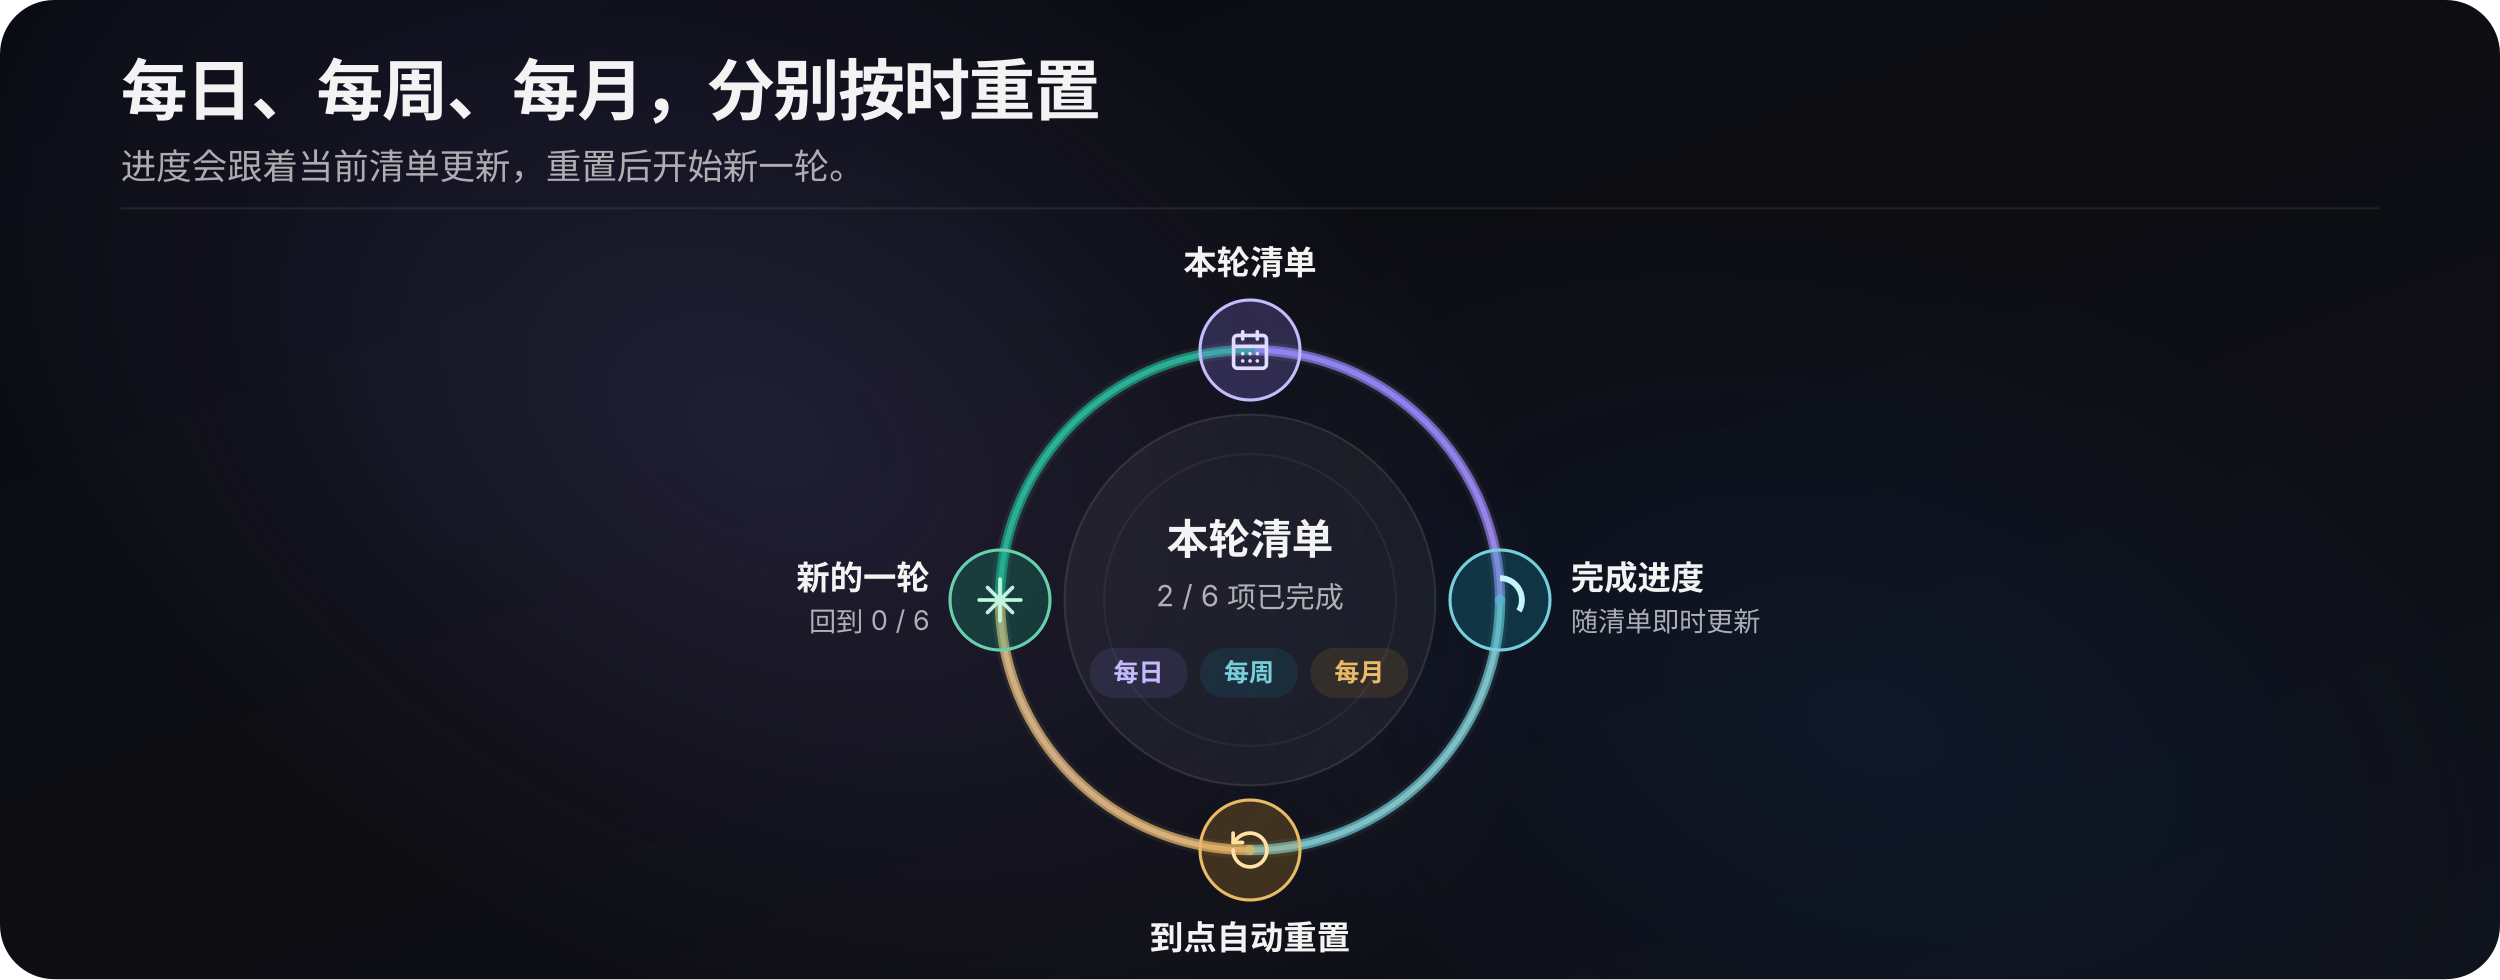
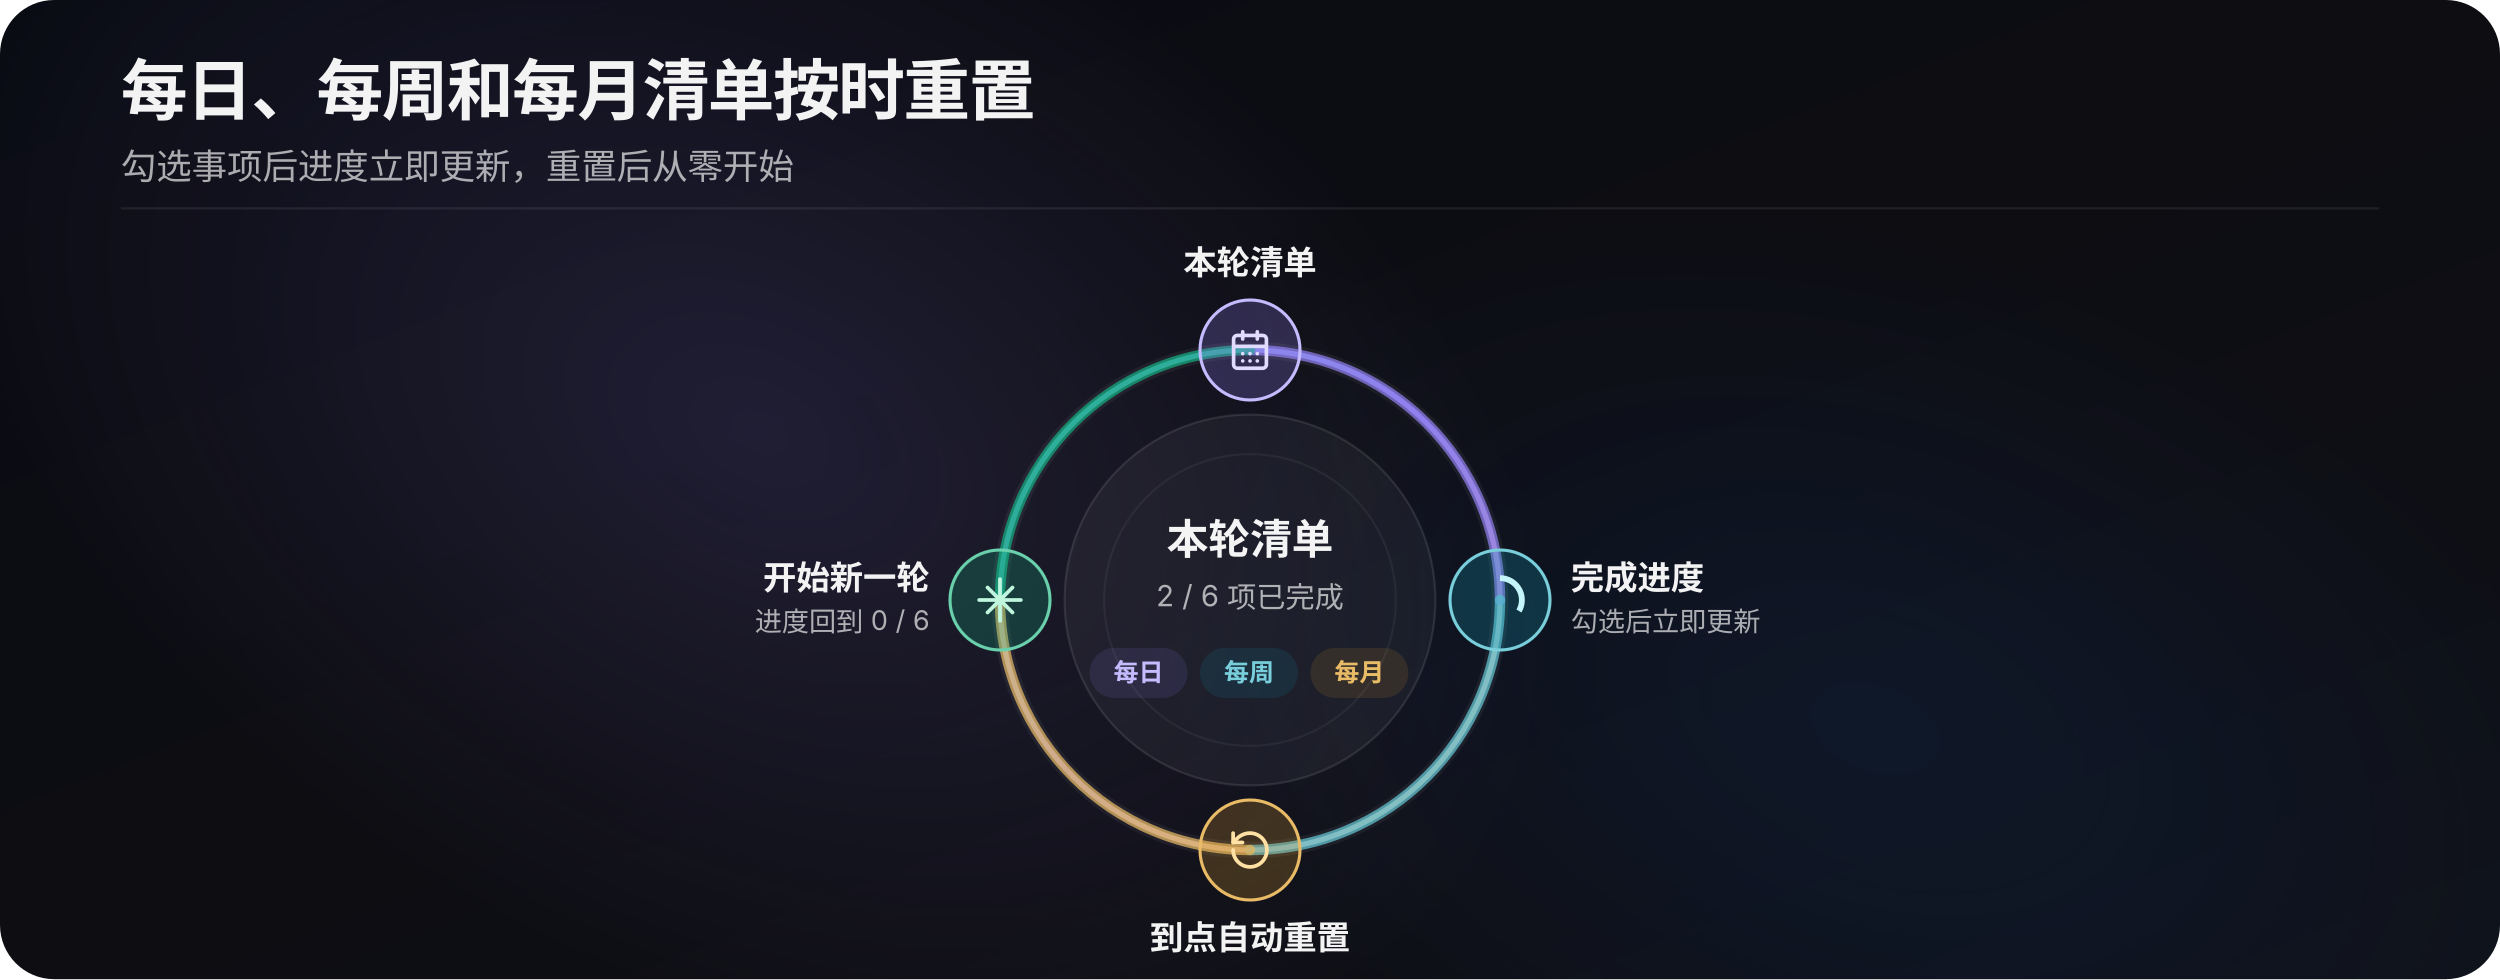
<svg xmlns="http://www.w3.org/2000/svg" width="1200" height="470" viewBox="0 0 1200 470" role="img" aria-labelledby="title desc">
  <defs>
    <linearGradient id="ring-background" x1="0" y1="0" x2="1" y2="1">
      <stop stop-color="#0a0c14" />
      <stop offset=".5" stop-color="#0d0d12" />
      <stop offset="1" stop-color="#0f1118" />
    </linearGradient>
    <radialGradient id="ring-primary" cx="0" cy="0" r="1" gradientTransform="translate(366 208) rotate(28) scale(406 268)" gradientUnits="userSpaceOnUse">
      <stop stop-color="#9080f0" stop-opacity=".15" />
      <stop offset="1" stop-color="#9080f0" stop-opacity="0" />
    </radialGradient>
    <radialGradient id="ring-blue" cx="0" cy="0" r="1" gradientTransform="translate(902 350) rotate(20) scale(376 235)" gradientUnits="userSpaceOnUse">
      <stop stop-color="#1868e0" stop-opacity=".1" />
      <stop offset="1" stop-color="#1868e0" stop-opacity="0" />
    </radialGradient>
    <linearGradient id="ring-route" x1="480" y1="168" x2="720" y2="408" gradientUnits="userSpaceOnUse">
      <stop stop-color="#65c8d6" />
      <stop offset=".48" stop-color="#9080f0" />
      <stop offset="1" stop-color="#e9bb66" />
    </linearGradient>
  </defs>
  <rect width="1200" height="470" rx="26" fill="url(#ring-background)" />
  <rect width="1200" height="470" rx="26" fill="url(#ring-primary)" />
  <rect width="1200" height="470" rx="26" fill="url(#ring-blue)" />
  <g id="heading" transform="translate(58 55)" font-family="-apple-system, BlinkMacSystemFont, 'SF Pro Text', 'Helvetica Neue', 'PingFang SC', 'Microsoft YaHei', sans-serif">
-     <text fill="#fffffff2" font-size="32" font-weight="700" letter-spacing="-.7">每日、每周、每月，分别按时重置</text>
-     <text y="31" fill="#ffffffa6" font-size="17">进度会跟着当前清单更新，重置后开始新一轮。</text>
+     <text fill="#fffffff2" font-size="32" font-weight="700" letter-spacing="-.7">每日、每周和每月清单按时重置</text>
+     <text y="31" fill="#ffffffa6" font-size="17">勾选事项后进度立即更新，重置后从零开始</text>
  </g>
  <path d="M58 100H1142" stroke="#ffffff14" />
  <g id="continuous-dial" fill="none" stroke-linecap="round" stroke-linejoin="round">
    <circle cx="600" cy="288" r="120" stroke="#ffffff0d" stroke-width="8" />
    <circle cx="600" cy="288" r="120" stroke="url(#ring-route)" stroke-width="2.5" />
    <path d="M600 168A120 120 0 0 1 720 288" stroke="#9080f0" stroke-opacity=".72" stroke-width="5" />
    <path d="M720 288A120 120 0 0 1 600 408" stroke="#65c8d6" stroke-opacity=".72" stroke-width="5" />
    <path d="M600 408A120 120 0 0 1 480 288" stroke="#e9bb66" stroke-opacity=".72" stroke-width="5" />
    <path d="M480 288A120 120 0 0 1 600 168" stroke="#14ad81" stroke-opacity=".72" stroke-width="5" />
  </g>
  <g id="dial-core" font-family="-apple-system, BlinkMacSystemFont, 'SF Pro Text', 'Helvetica Neue', 'PingFang SC', 'Microsoft YaHei', sans-serif">
    <circle cx="600" cy="288" r="89" fill="#ffffff0b" stroke="#ffffff1a" />
    <circle cx="600" cy="288" r="70" fill="none" stroke="#ffffff0d" />
    <text x="600" y="266" text-anchor="middle" fill="#fffffff2" font-size="20" font-weight="700">本轮清单</text>
    <text x="600" y="291" text-anchor="middle" fill="#ffffffa6" font-size="14">2 / 6 项已完成</text>
    <g transform="translate(523 311)" font-size="12" font-weight="600">
      <rect width="47" height="24" rx="12" fill="#9080f01f" />
      <text x="23.5" y="16" text-anchor="middle" fill="#c5bcff">每日</text>
      <rect x="53" width="47" height="24" rx="12" fill="#15a0b81f" />
      <text x="76.5" y="16" text-anchor="middle" fill="#78cedb">每周</text>
      <rect x="106" width="47" height="24" rx="12" fill="#e0a0301f" />
      <text x="129.5" y="16" text-anchor="middle" fill="#e9bb66">每月</text>
    </g>
  </g>
  <g id="stage-current" font-family="-apple-system, BlinkMacSystemFont, 'SF Pro Text', 'Helvetica Neue', 'PingFang SC', 'Microsoft YaHei', sans-serif">
    <circle cx="600" cy="168" r="24" fill="#9080f03d" stroke="#c5bcff" stroke-width="1.5" />
    <g transform="translate(589.5 157.5) scale(.875)" fill="none" stroke="#e1dcff" stroke-width="2" stroke-linecap="round" stroke-linejoin="round">
      <path d="M8 2v4M16 2v4" />
      <rect width="18" height="18" x="3" y="4" rx="2" />
      <path d="M3 10h18M8 14h.01M12 14h.01M16 14h.01M8 18h.01M12 18h.01M16 18h.01" />
    </g>
    <text x="600" y="131.75" text-anchor="middle" fill="#fffffff2" font-size="16" font-weight="700">本轮清单</text>
  </g>
  <g id="stage-progress" font-family="-apple-system, BlinkMacSystemFont, 'SF Pro Text', 'Helvetica Neue', 'PingFang SC', 'Microsoft YaHei', sans-serif">
    <circle cx="720" cy="288" r="24" fill="#15a0b83d" stroke="#78cedb" stroke-width="1.5" />
    <circle cx="720" cy="288" r="10.5" fill="none" stroke="#c3f5fa" stroke-width="2.8" stroke-dasharray="22 44" transform="rotate(-90 720 288)" />
    <text x="754" y="283" fill="#fffffff2" font-size="16" font-weight="700">完成进度</text>
-     <text x="754" y="303" fill="#ffffffa6" font-size="13">随清单即时更新</text>
+     <text x="754" y="303" fill="#ffffffa6" font-size="13">勾选后立即更新</text>
  </g>
  <g id="stage-reset" font-family="-apple-system, BlinkMacSystemFont, 'SF Pro Text', 'Helvetica Neue', 'PingFang SC', 'Microsoft YaHei', sans-serif">
    <circle cx="600" cy="408" r="24" fill="#e0a03038" stroke="#e9bb66" stroke-width="1.5" />
    <g transform="translate(589.2 397.2) scale(.9)" fill="none" stroke="#ffe2a3" stroke-width="2" stroke-linecap="round" stroke-linejoin="round">
      <path d="M3 12a9 9 0 1 0 9-9 9.75 9.75 0 0 0-6.74 2.74L3 8" />
      <path d="M3 3v5h5" />
    </g>
    <text x="600" y="455.75" text-anchor="middle" fill="#fffffff2" font-size="16" font-weight="700">到点自动重置</text>
  </g>
  <g id="stage-new-round" font-family="-apple-system, BlinkMacSystemFont, 'SF Pro Text', 'Helvetica Neue', 'PingFang SC', 'Microsoft YaHei', sans-serif">
    <circle cx="480" cy="288" r="24" fill="#14ad813d" stroke="#68d0ab" stroke-width="1.5" />
    <path d="M470 288h20M480 278v20M474 282l12 12M486 282l-12 12" fill="none" stroke="#c0f5de" stroke-width="1.8" stroke-linecap="round" />
-     <text x="446.25" y="283" text-anchor="end" fill="#fffffff2" font-size="16" font-weight="700">新的一轮</text>
-     <text x="446.25" y="303" text-anchor="end" fill="#ffffffa6" font-size="13">回到 0 / 6</text>
+     <text x="446.25" y="283" text-anchor="end" fill="#fffffff2" font-size="16" font-weight="700">开始新一轮</text>
+     <text x="446.25" y="303" text-anchor="end" fill="#ffffffa6" font-size="13">进度回到 0 / 6</text>
  </g>
</svg>
